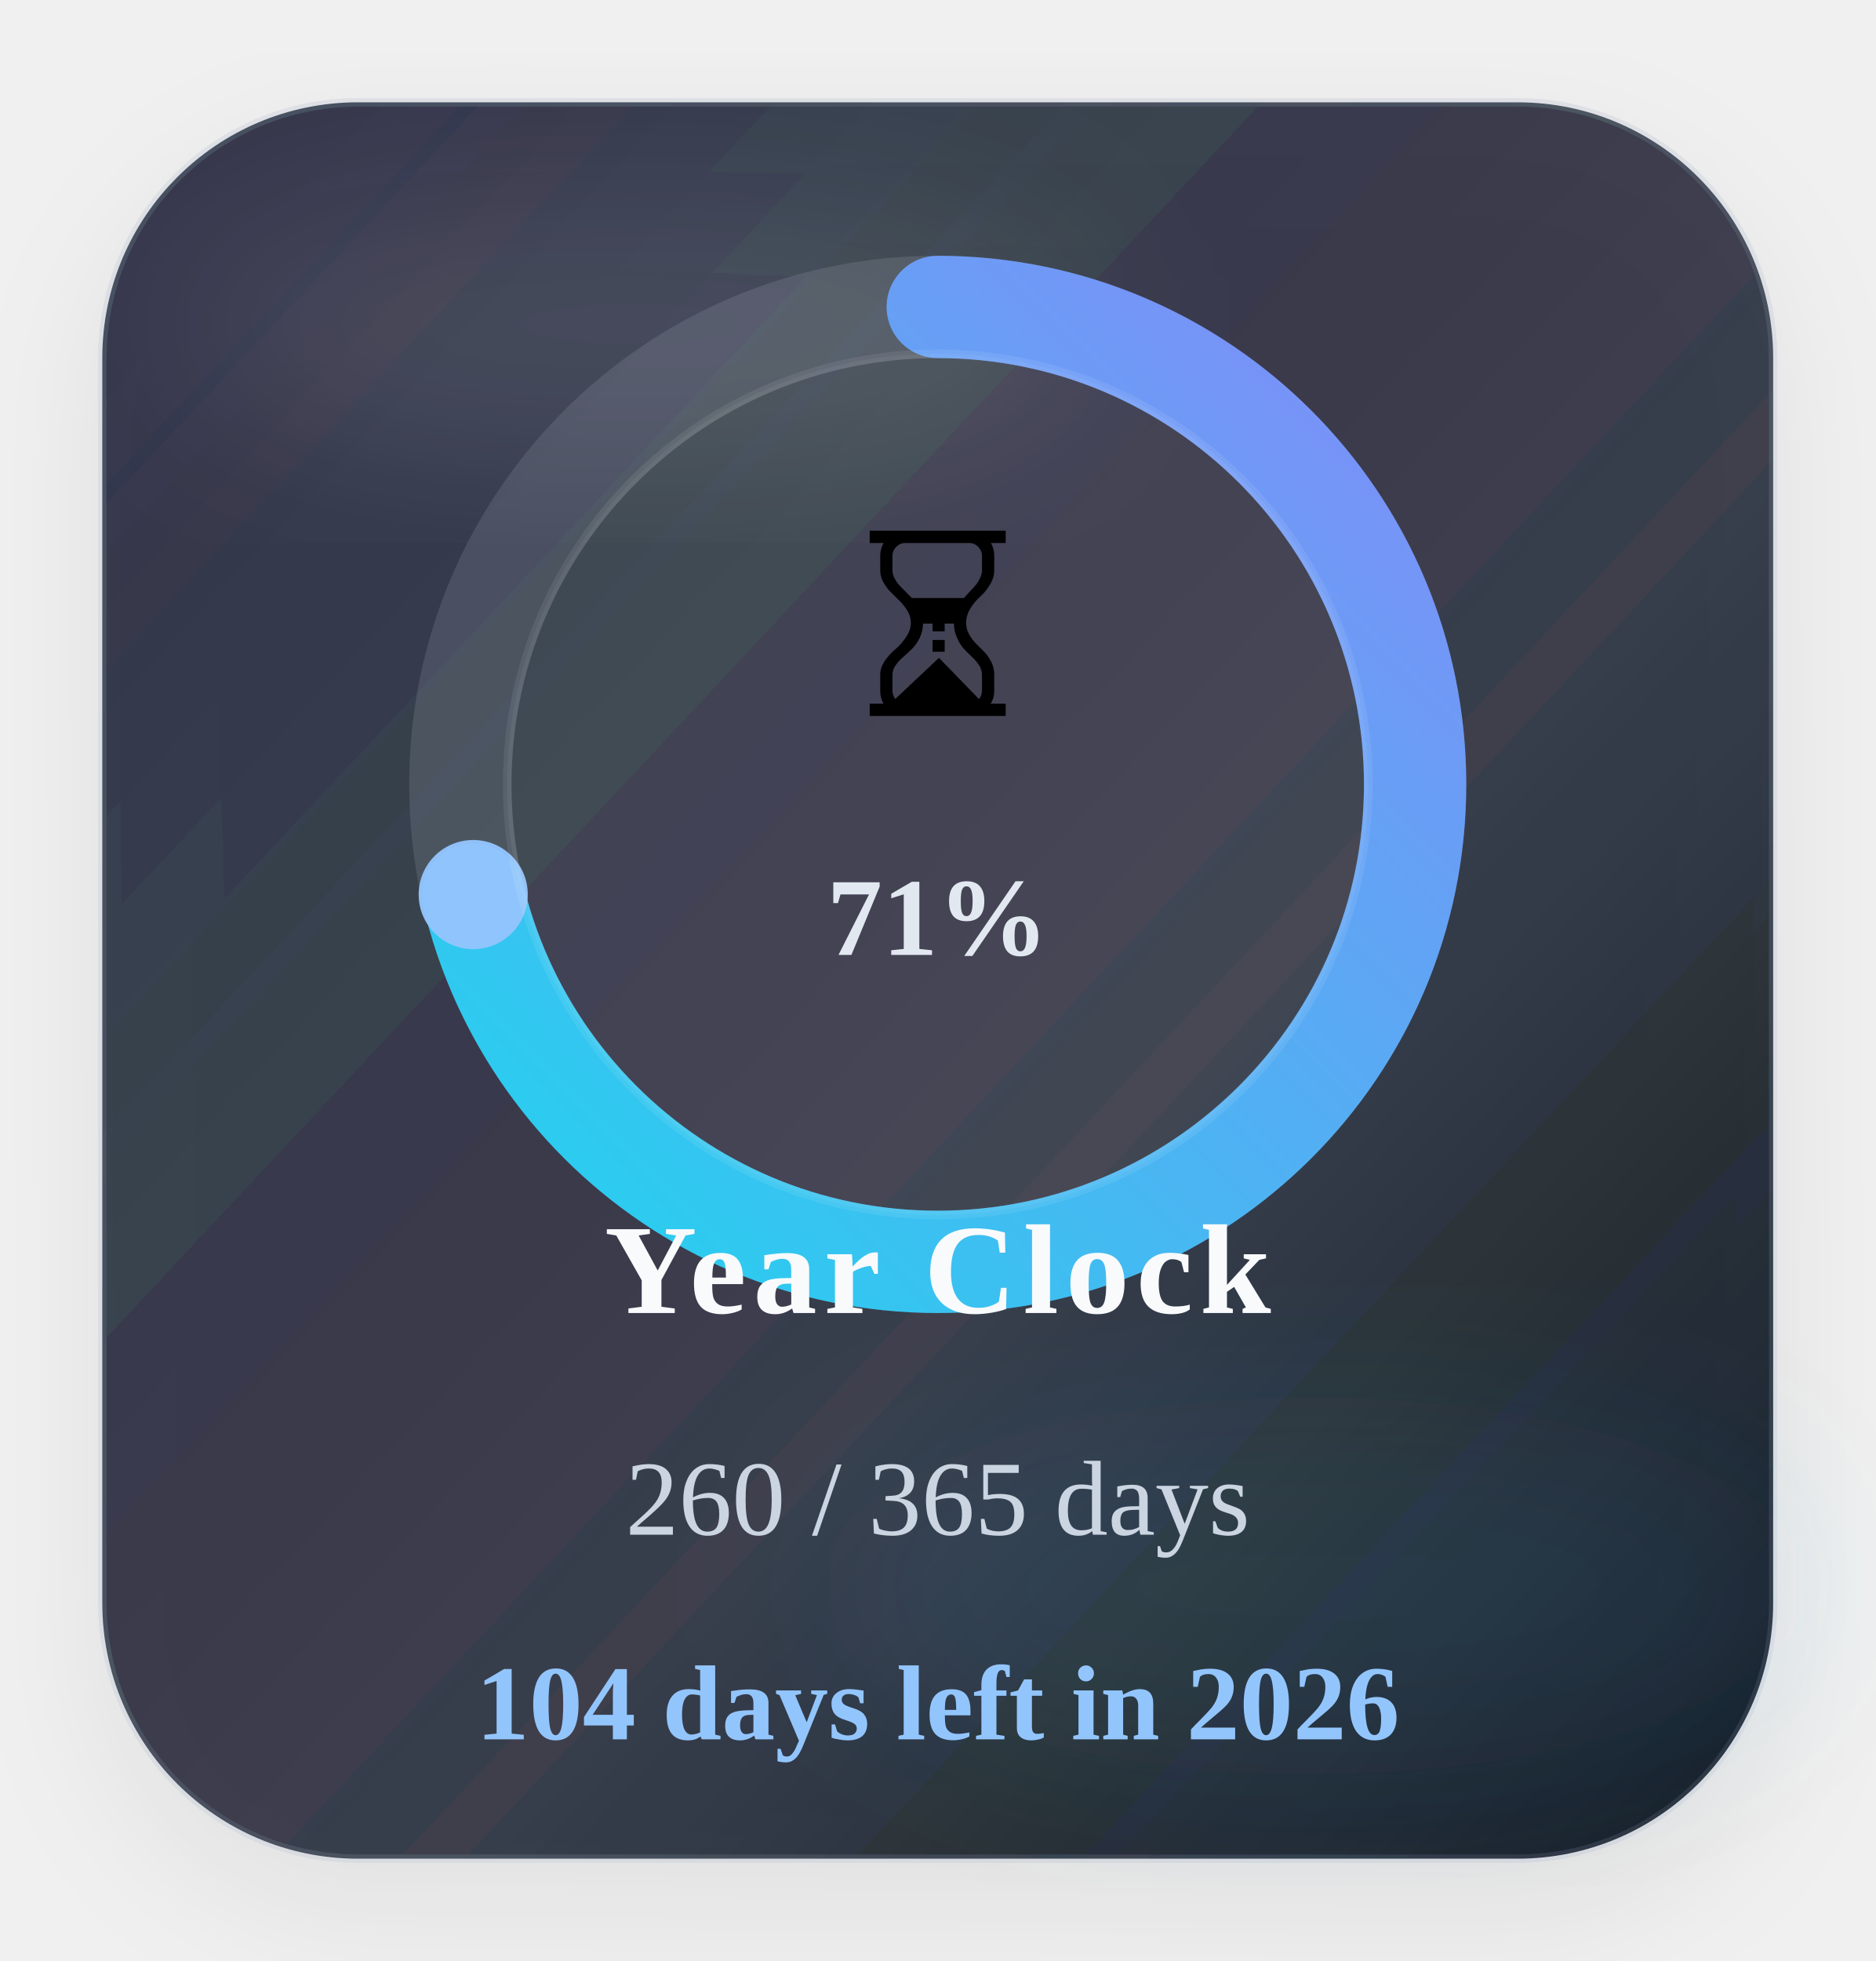
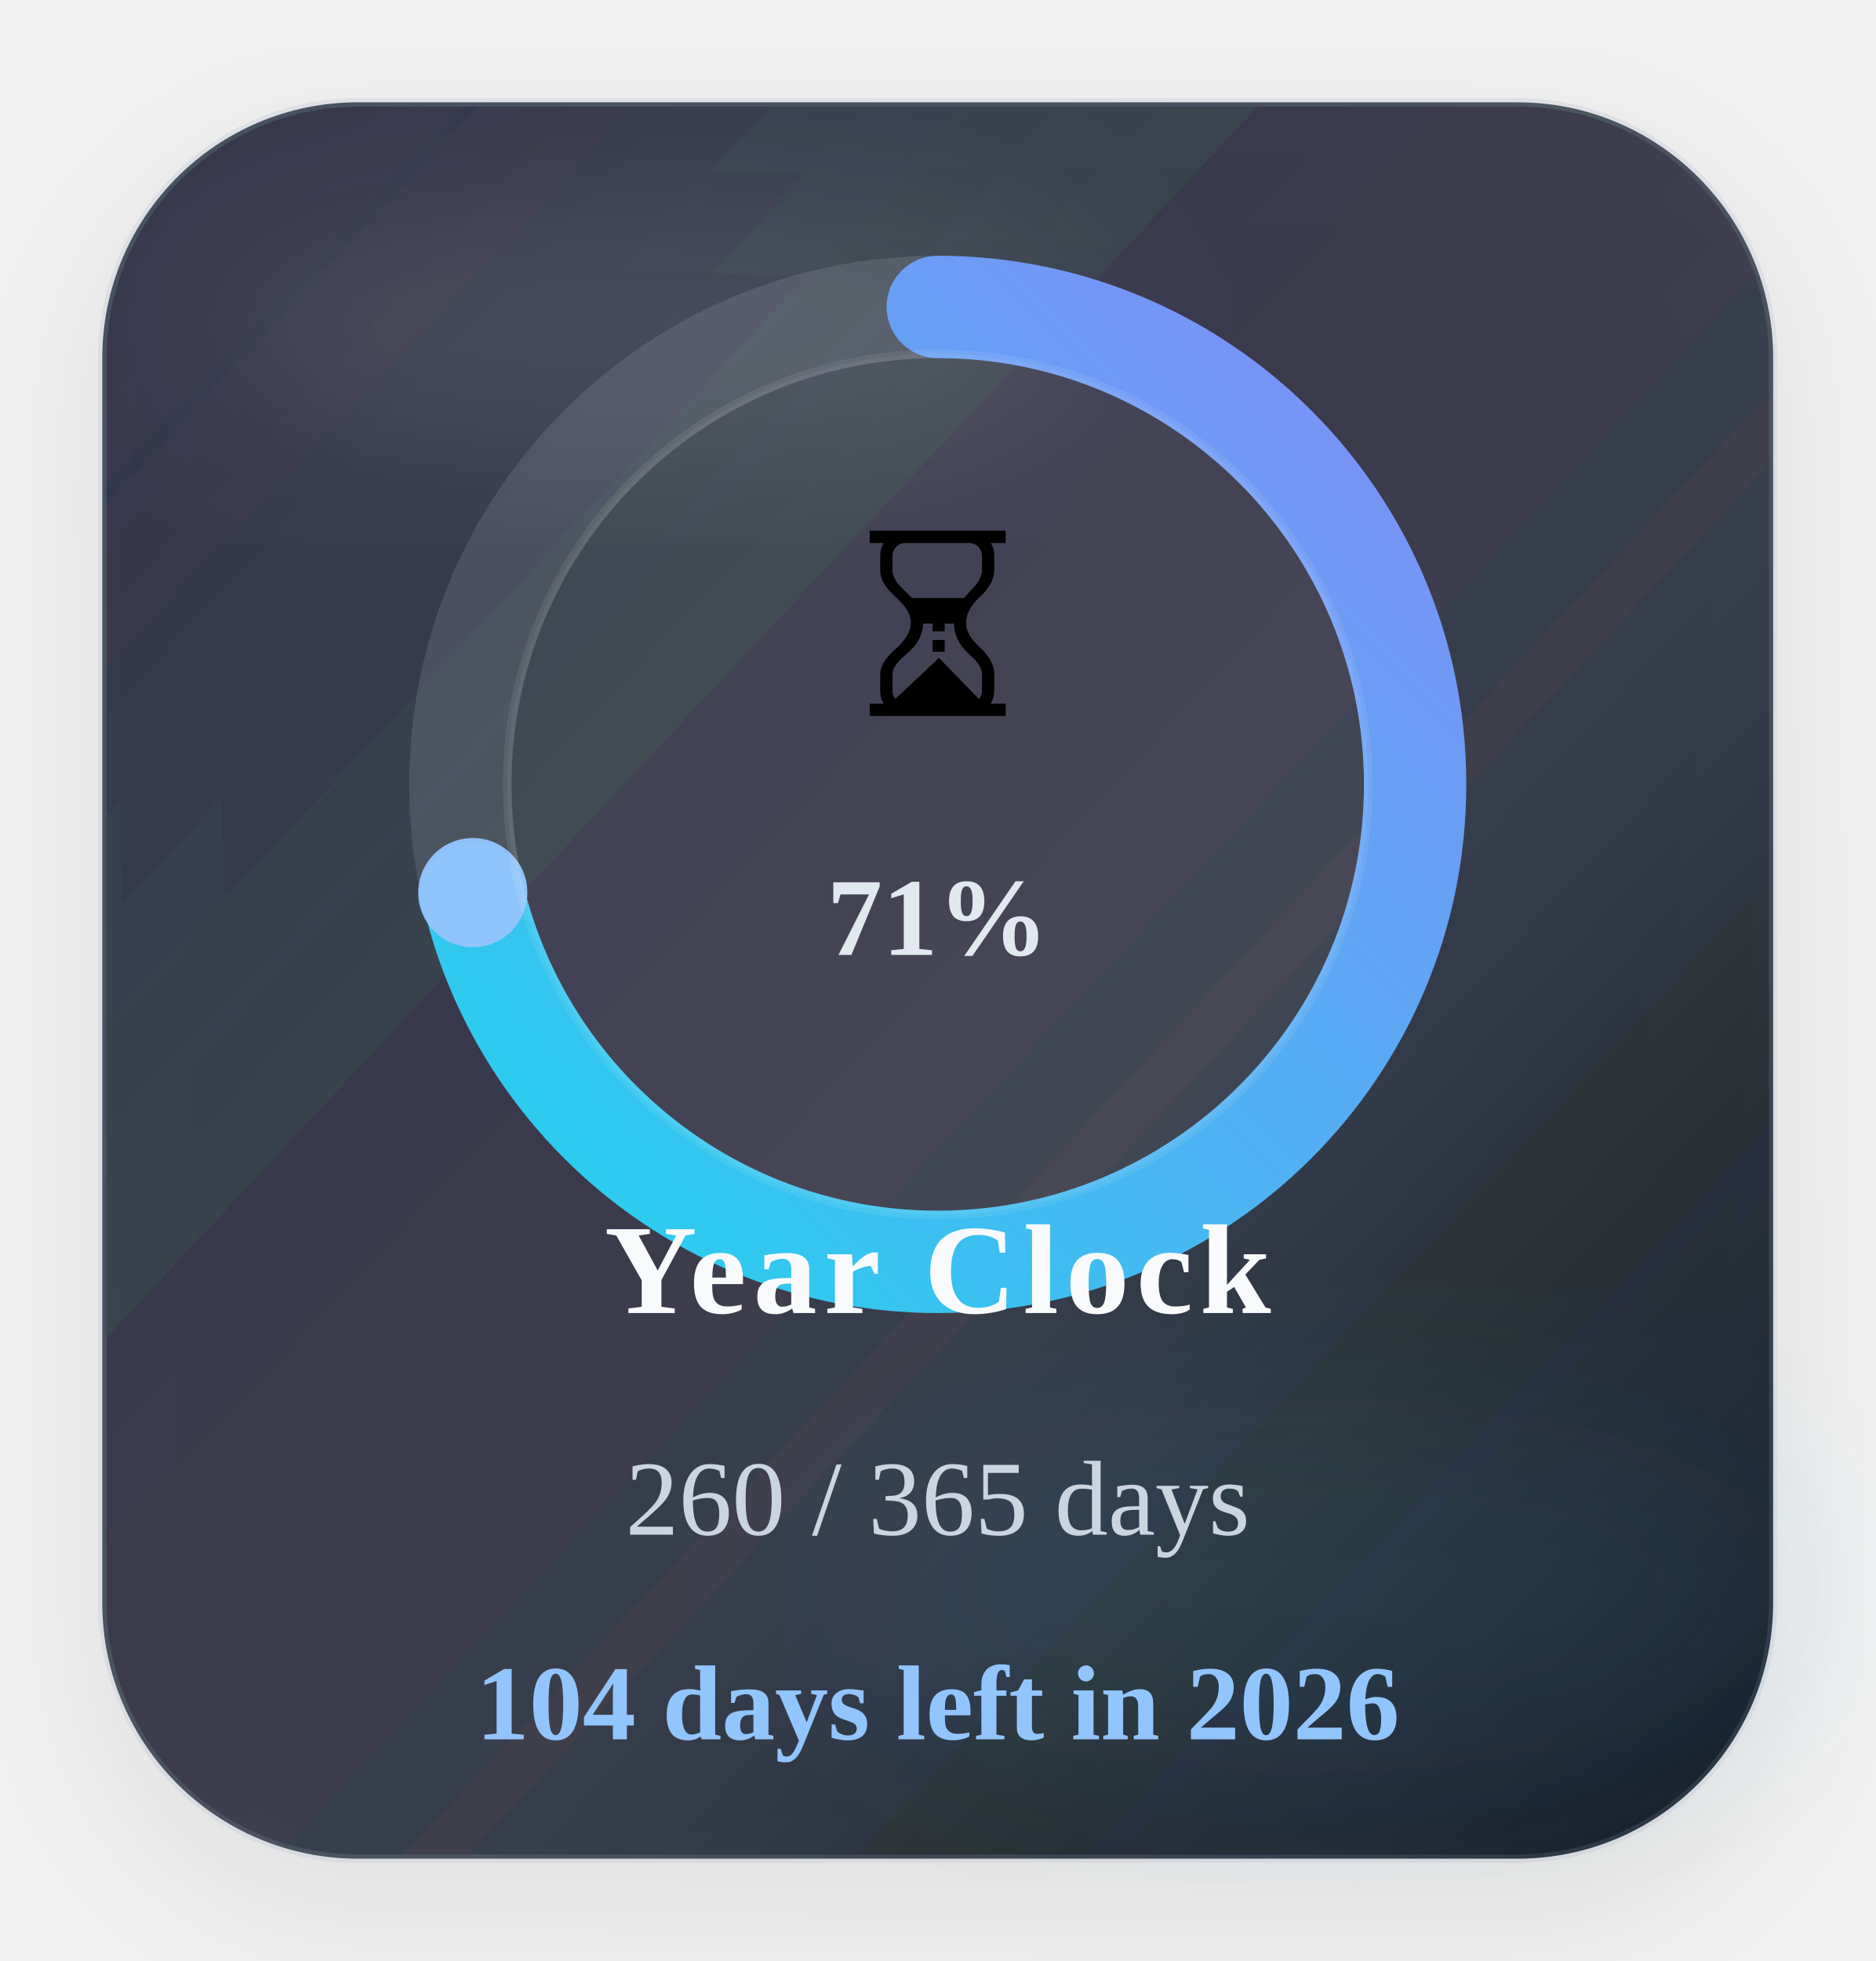
<svg xmlns="http://www.w3.org/2000/svg" width="220" height="230" viewBox="0 0 220 230" role="img" aria-label="Time progress for 2026">
  <defs>
    <linearGradient id="timeGradient" x1="0%" y1="0%" x2="100%" y2="100%">
      <stop offset="0%" stop-color="#22d3ee" />
      <stop offset="100%" stop-color="#818cf8" />
    </linearGradient>
    <linearGradient id="timeCard" x1="0%" y1="0%" x2="100%" y2="100%">
      <stop offset="0%" stop-color="#1c2537" stop-opacity="0.88" />
      <stop offset="60%" stop-color="#111827" stop-opacity="0.8" />
      <stop offset="100%" stop-color="#0b1220" stop-opacity="0.96" />
    </linearGradient>
    <filter id="timeShadow" x="-25%" y="-25%" width="150%" height="150%">
      <feDropShadow dx="0" dy="6" stdDeviation="8" flood-color="#020617" flood-opacity="0.08" />
    </filter>
    <filter id="timeBlur" x="-30%" y="-30%" width="160%" height="160%">
      <feGaussianBlur stdDeviation="10" />
    </filter>
  </defs>
  <rect x="12" y="12" width="196" height="206" rx="30" fill="url(#timeCard)" stroke="#94a3b8" stroke-opacity="0.18" filter="url(#timeShadow)" />
  <ellipse cx="74" cy="38" rx="54" ry="16" fill="#ffffff" fill-opacity="0.09" filter="url(#timeBlur)" />
  <ellipse cx="154" cy="186" rx="58" ry="22" fill="#38bdf8" fill-opacity="0.08" filter="url(#timeBlur)" />
  <circle class="ring-track" cx="110" cy="92" r="56" fill="none" stroke="#cbd5e1" stroke-opacity="0.14" stroke-width="12" />
-   <circle class="progress-ring" cx="110" cy="92" r="56" fill="none" stroke="url(#timeGradient)" stroke-width="12" stroke-linecap="round" stroke-dasharray="351.86" stroke-dashoffset="101.00" data-target-offset="101.00" data-ring-length="351.86" transform="rotate(-90 110 92)" />
-   <circle class="progress-endcap" cx="55.51" cy="104.92" r="6.4" fill="#93c5fd" fill-opacity="0.96" data-center-x="110" data-center-y="92" data-radius="56" data-target-angle="166.6651" />
+   <circle class="progress-ring" cx="110" cy="92" r="56" fill="none" stroke="url(#timeGradient)" stroke-width="12" stroke-linecap="round" stroke-dasharray="351.86" stroke-dashoffset="100.76" data-target-offset="100.76" data-ring-length="351.86" transform="rotate(-90 110 92)" />
+   <circle class="progress-endcap" cx="55.46" cy="104.69" r="6.4" fill="#93c5fd" fill-opacity="0.96" data-center-x="110" data-center-y="92" data-radius="56" data-target-angle="166.9055" />
  <circle class="ring-core" cx="110" cy="92" r="50.5" fill="#ffffff" fill-opacity="0.05" stroke="#ffffff" stroke-opacity="0.08" />
  <text class="progress-emoji" x="110" y="84" text-anchor="middle" font-size="30">⏳</text>
  <text class="progress-percent" x="110" y="112" text-anchor="middle" font-size="13" font-weight="700" fill="#e2e8f0">71%</text>
  <text class="progress-label" x="110" y="154" text-anchor="middle" font-size="15" font-weight="700" letter-spacing="0.8" fill="#f8fafc">Year Clock</text>
  <text class="progress-value" x="110" y="180" text-anchor="middle" font-size="12.5" fill="#cbd5e1">260 / 365 days</text>
  <text class="progress-status" data-status-state="remaining" x="110" y="204" text-anchor="middle" font-size="12.5" font-weight="700" fill="#93c5fd">104 days left in 2026</text>
</svg>
